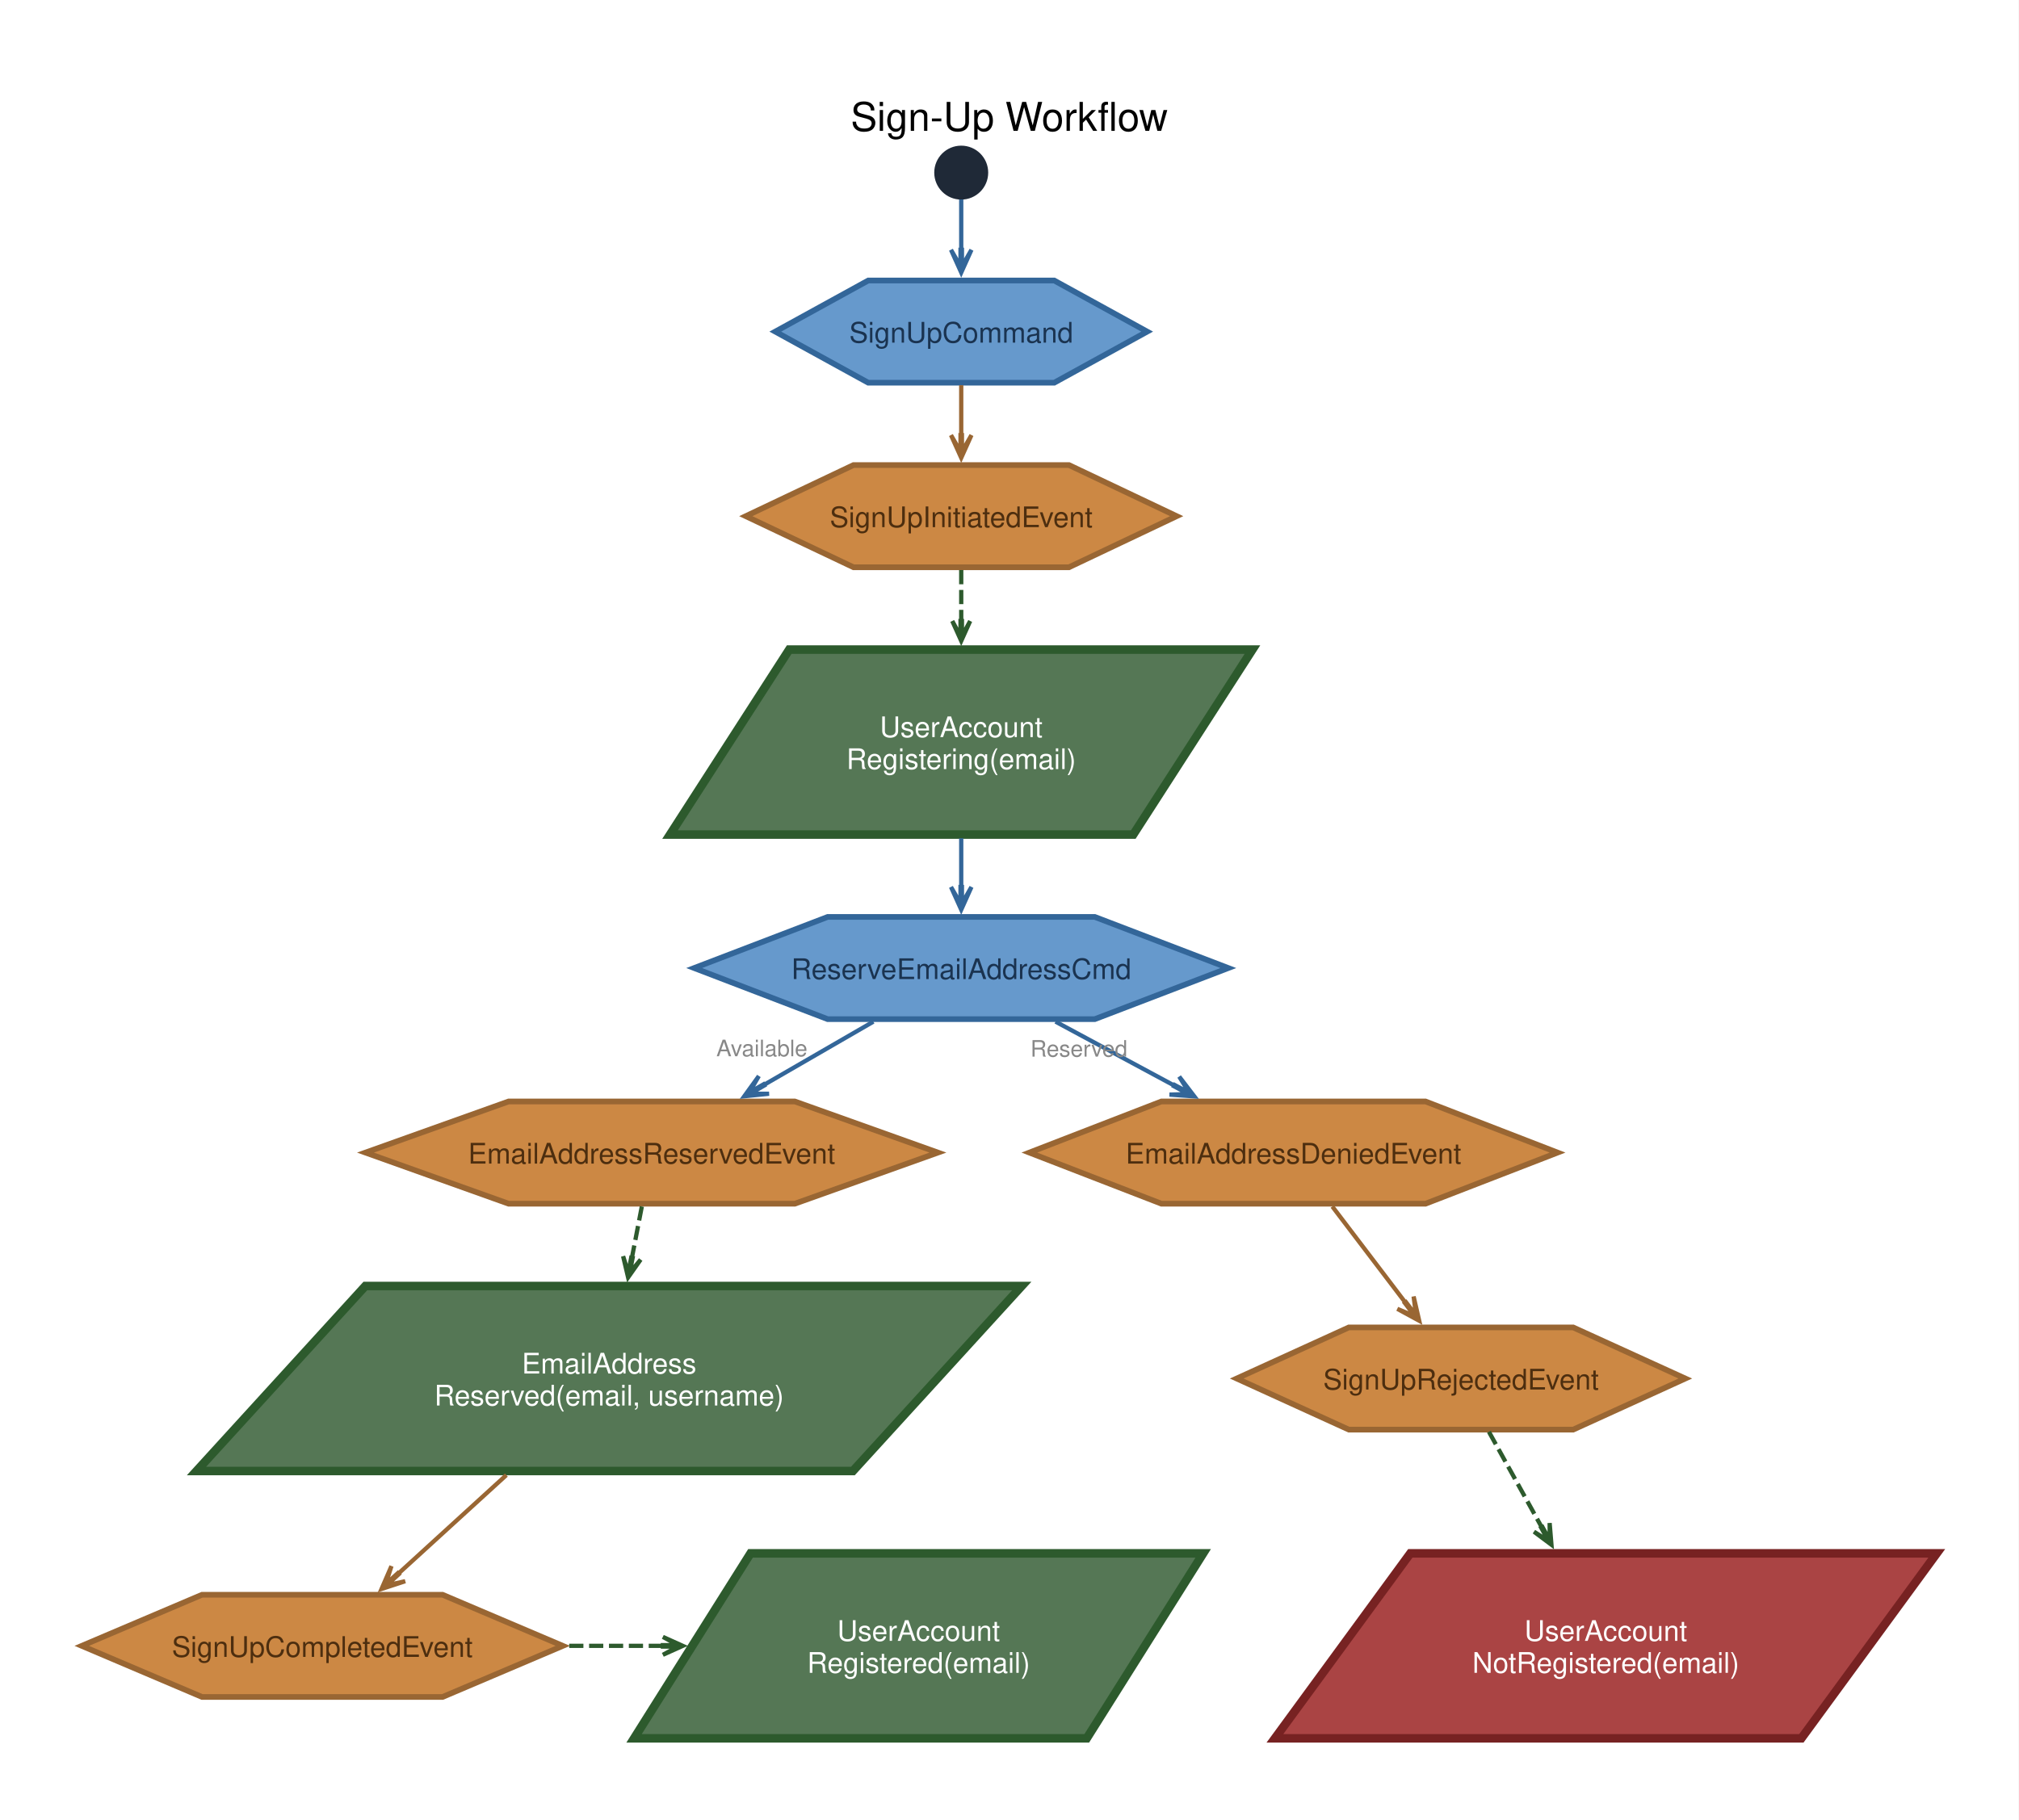
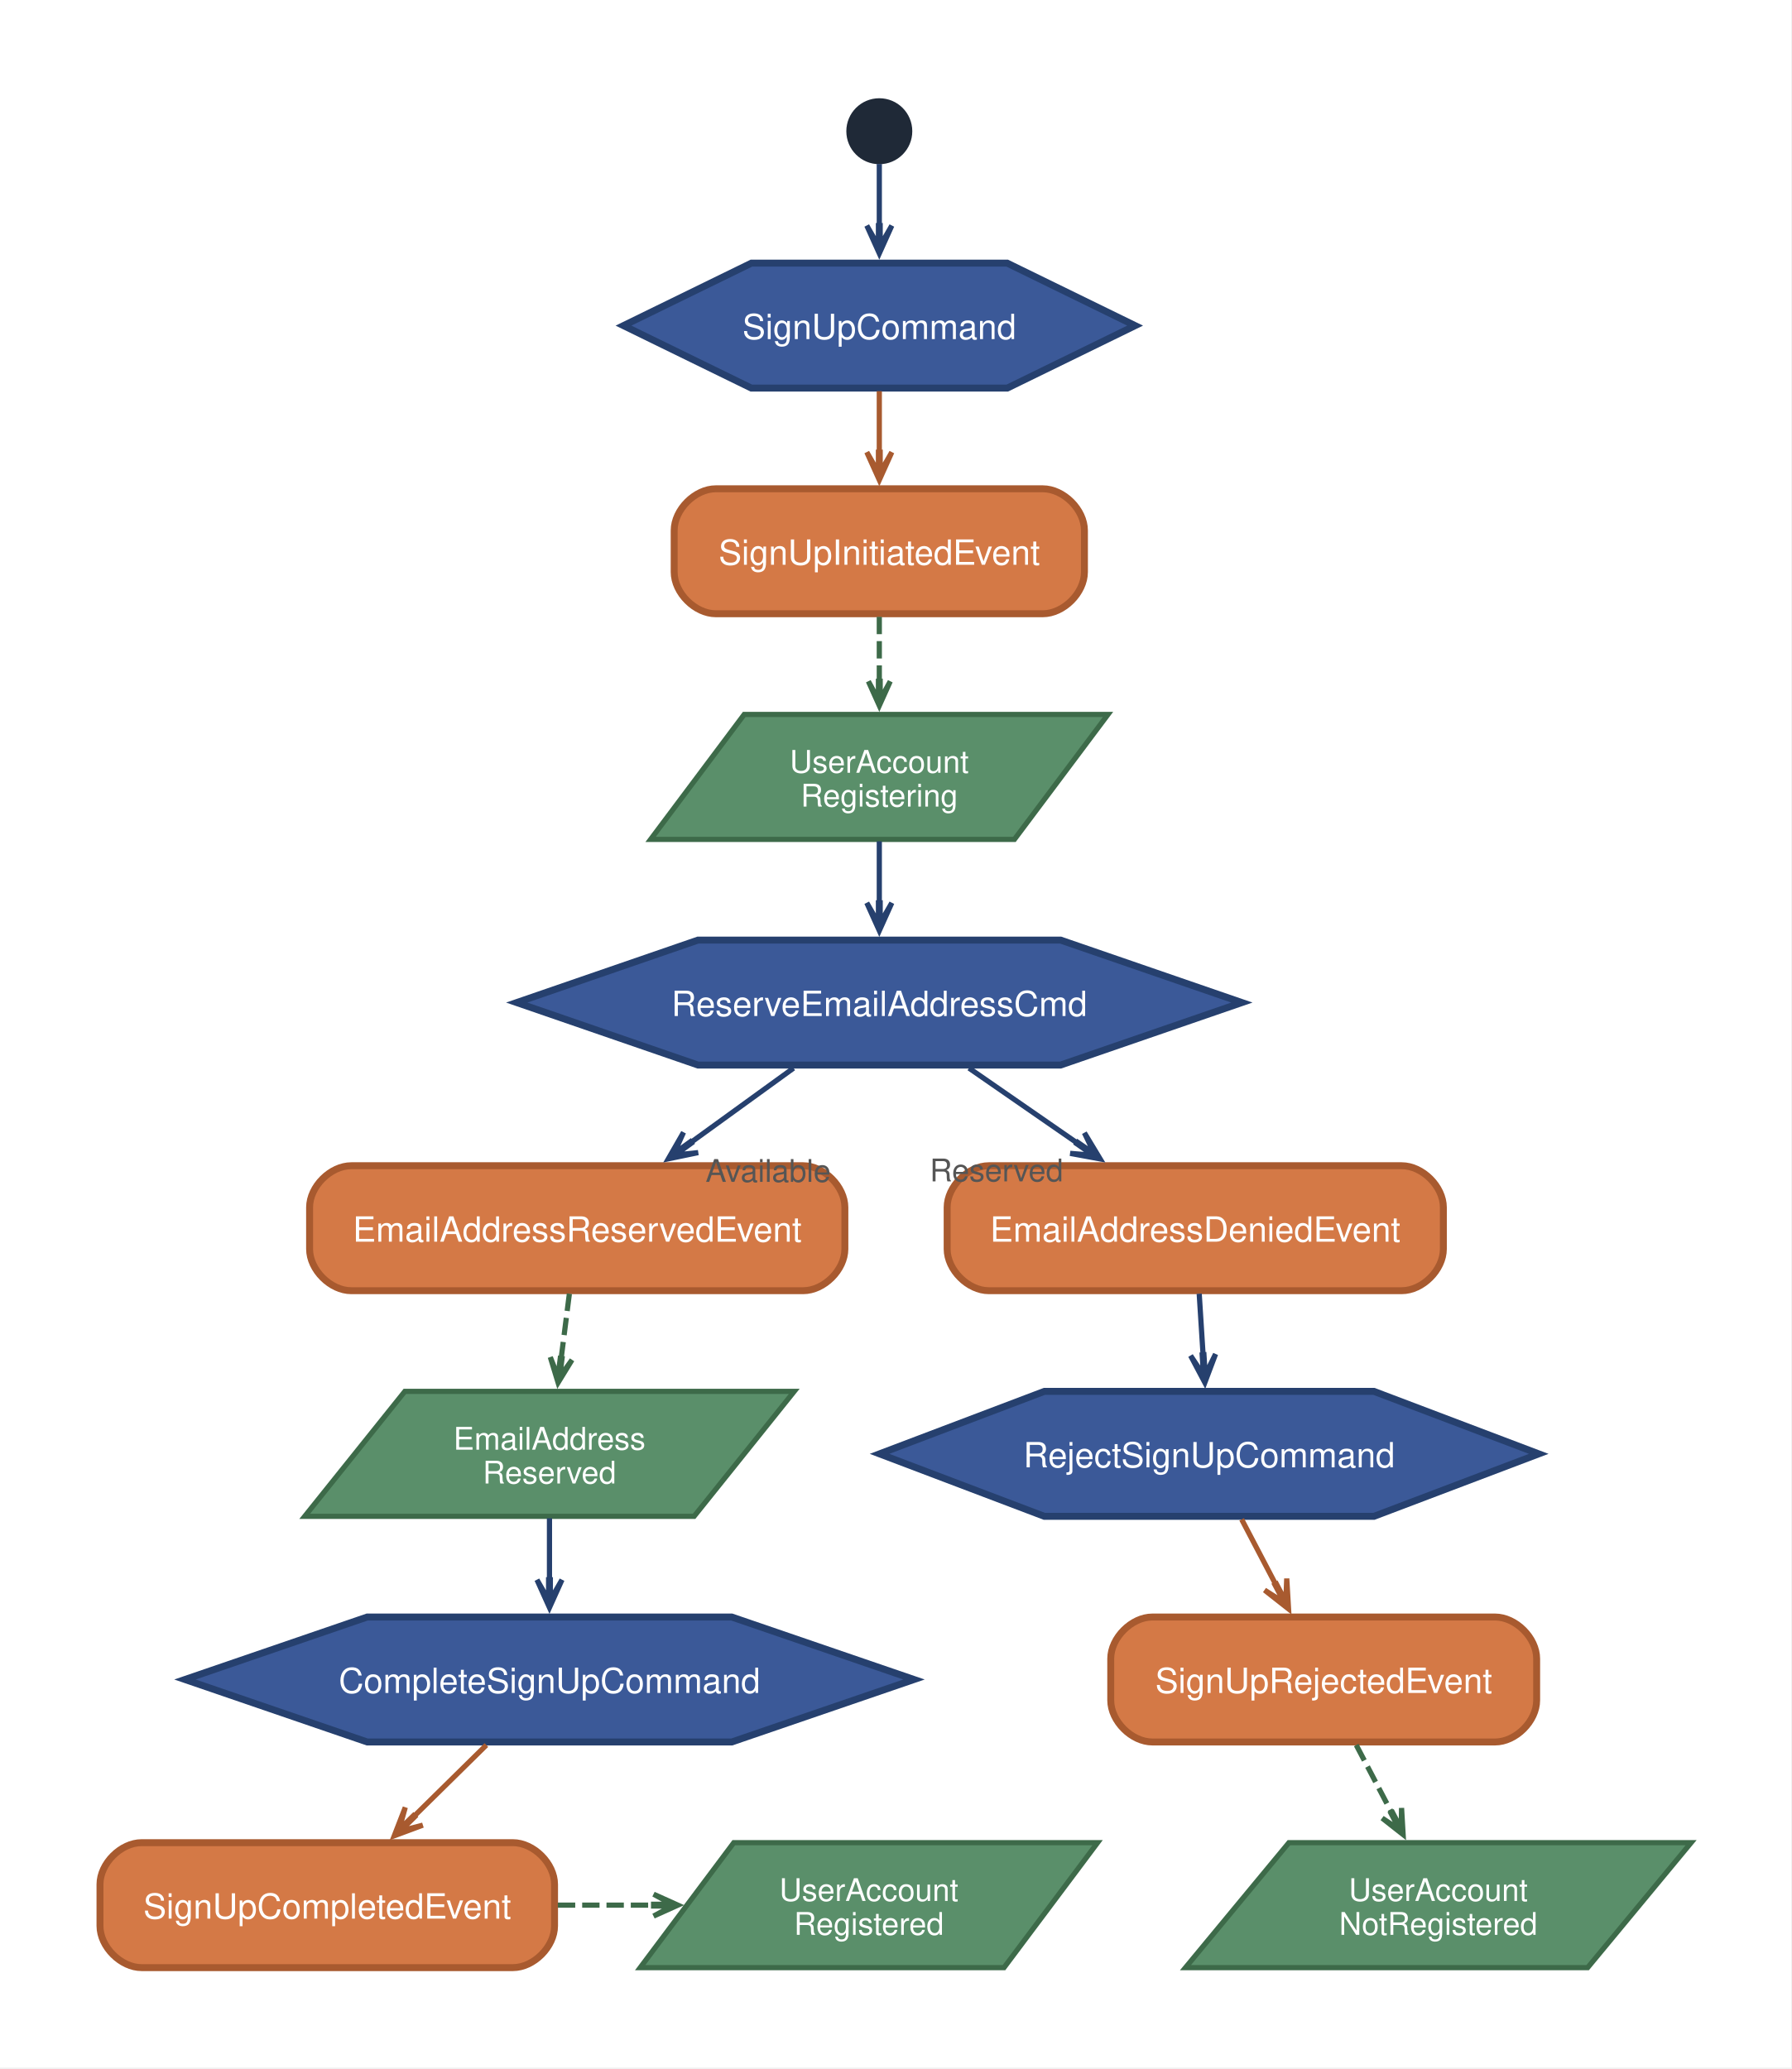
- <svg xmlns="http://www.w3.org/2000/svg" width="711pt" height="641pt" viewBox="0.00 0.00 711.00 641.00">
-   <g id="graph0" class="graph" transform="scale(1 1) rotate(0) translate(28.8 612.28)">
-     <polygon fill="white" stroke="none" points="-28.8,28.8 -28.8,-612.28 682.04,-612.28 682.04,28.8 -28.8,28.8" />
-     <text xml:space="preserve" text-anchor="middle" x="326.62" y="-566.18" font-family="Helvetica,sans-Serif" font-size="14.00">Sign-Up Workflow</text>
+ <svg xmlns="http://www.w3.org/2000/svg" width="516pt" height="596pt" viewBox="0.00 0.00 516.00 596.00">
+   <g id="graph0" class="graph" transform="scale(1 1) rotate(0) translate(28.8 566.8)">
+     <polygon fill="white" stroke="none" points="-28.8,28.8 -28.8,-566.8 487.08,-566.8 487.08,28.8 -28.8,28.8" />
    <g id="node1" class="node">
-       <ellipse fill="#1f2937" stroke="#1f2937" cx="309.7" cy="-551.48" rx="9" ry="9" />
+       <ellipse fill="#1f2937" stroke="#1f2937" cx="224.46" cy="-529" rx="9" ry="9" />
    </g>
    <g id="node2" class="node">
-       <polygon fill="#6699cc" stroke="#336699" stroke-width="2" points="375.18,-495.48 342.44,-513.48 276.96,-513.48 244.22,-495.48 276.96,-477.48 342.44,-477.48 375.18,-495.48" />
-       <text xml:space="preserve" text-anchor="middle" x="309.7" y="-491.6" font-family="Helvetica,sans-Serif" font-size="10.00" fill="#1a3350">SignUpCommand</text>
+       <polygon fill="#3b5998" stroke="#26406e" stroke-width="2" points="298.14,-473 261.3,-491 187.62,-491 150.78,-473 187.62,-455 261.3,-455 298.14,-473" />
+       <text xml:space="preserve" text-anchor="middle" x="224.46" y="-469.12" font-family="Helvetica,sans-Serif" font-size="10.00" fill="white">SignUpCommand</text>
    </g>
    <g id="edge1" class="edge">
-       <path fill="none" stroke="#336699" stroke-width="1.5" d="M309.7,-542.04C309.7,-537.1 309.7,-530.55 309.7,-523.96" />
-       <polygon fill="#336699" stroke="#336699" stroke-width="1.5" points="309.7,-516.29 313.3,-524.29 309.95,-518.46 309.95,-524.29 309.7,-524.29 309.45,-524.29 309.45,-518.46 306.1,-524.29 309.7,-516.29" />
+       <path fill="none" stroke="#26406e" stroke-width="1.5" d="M224.46,-519.56C224.46,-514.62 224.46,-508.07 224.46,-501.48" />
+       <polygon fill="#26406e" stroke="#26406e" stroke-width="1.5" points="224.46,-493.81 228.06,-501.81 224.71,-495.98 224.71,-501.81 224.46,-501.81 224.21,-501.81 224.21,-495.98 220.86,-501.81 224.46,-493.81" />
    </g>
    <g id="node3" class="node">
-       <polygon fill="#cc8844" stroke="#996633" stroke-width="2" points="385.57,-430.48 347.63,-448.48 271.77,-448.48 233.83,-430.48 271.77,-412.48 347.63,-412.48 385.57,-430.48" />
-       <text xml:space="preserve" text-anchor="middle" x="309.7" y="-426.6" font-family="Helvetica,sans-Serif" font-size="10.00" fill="#4d2e0f">SignUpInitiatedEvent</text>
+       <path fill="#d47946" stroke="#a85a2f" stroke-width="2" d="M271.54,-426C271.54,-426 177.38,-426 177.38,-426 171.38,-426 165.38,-420 165.38,-414 165.38,-414 165.38,-402 165.38,-402 165.38,-396 171.38,-390 177.38,-390 177.38,-390 271.54,-390 271.54,-390 277.54,-390 283.54,-396 283.54,-402 283.54,-402 283.54,-414 283.54,-414 283.54,-420 277.54,-426 271.54,-426" />
+       <text xml:space="preserve" text-anchor="middle" x="224.46" y="-404.12" font-family="Helvetica,sans-Serif" font-size="10.00" fill="white">SignUpInitiatedEvent</text>
    </g>
    <g id="edge2" class="edge">
-       <path fill="none" stroke="#996633" stroke-width="1.5" d="M309.7,-476.6C309.7,-471.1 309.7,-464.91 309.7,-458.92" />
-       <polygon fill="#996633" stroke="#996633" stroke-width="1.5" points="309.7,-451.02 313.3,-459.02 309.95,-453.19 309.95,-459.02 309.7,-459.02 309.45,-459.02 309.45,-453.19 306.1,-459.02 309.7,-451.02" />
+       <path fill="none" stroke="#a85a2f" stroke-width="1.5" d="M224.46,-454.12C224.46,-448.62 224.46,-442.43 224.46,-436.44" />
+       <polygon fill="#a85a2f" stroke="#a85a2f" stroke-width="1.5" points="224.46,-428.54 228.06,-436.54 224.71,-430.71 224.71,-436.54 224.46,-436.54 224.21,-436.54 224.21,-430.71 220.86,-436.54 224.46,-428.54" />
    </g>
    <g id="node4" class="node">
-       <polygon fill="#557755" stroke="#2d5a2d" stroke-width="3" points="412.25,-383.48 249.12,-383.48 207.15,-318.32 370.28,-318.32 412.25,-383.48" />
-       <text xml:space="preserve" text-anchor="middle" x="309.7" y="-352.65" font-family="Helvetica,sans-Serif" font-size="10.00" fill="white">UserAccount</text>
-       <text xml:space="preserve" text-anchor="middle" x="309.7" y="-341.4" font-family="Helvetica,sans-Serif" font-size="10.00" fill="white">Registering(email)</text>
+       <polygon fill="#5a8f6a" stroke="#3d6a49" stroke-width="1.5" points="290.33,-361 185.55,-361 158.59,-325 263.37,-325 290.33,-361" />
+       <text xml:space="preserve" text-anchor="middle" x="224.46" y="-344.2" font-family="Helvetica,sans-Serif" font-size="9.00" fill="white">UserAccount</text>
+       <text xml:space="preserve" text-anchor="middle" x="224.46" y="-334.45" font-family="Helvetica,sans-Serif" font-size="9.00" fill="white">Registering</text>
    </g>
    <g id="edge3" class="edge">
-       <path fill="none" stroke="#2d5a2d" stroke-width="1.5" stroke-dasharray="5,2" d="M309.7,-411.49C309.7,-406.01 309.7,-399.75 309.7,-393.39" />
-       <polygon fill="#2d5a2d" stroke="#2d5a2d" stroke-width="1.5" points="309.7,-386.54 312.85,-393.54 309.95,-388.22 309.95,-393.54 309.7,-393.54 309.45,-393.54 309.45,-388.22 306.55,-393.54 309.7,-386.54" />
+       <path fill="none" stroke="#3d6a49" stroke-width="1.5" stroke-dasharray="5,2" d="M224.46,-389.12C224.46,-383.21 224.46,-376.52 224.46,-370.13" />
+       <polygon fill="#3d6a49" stroke="#3d6a49" stroke-width="1.5" points="224.46,-363.54 227.61,-370.54 224.71,-365.21 224.71,-370.54 224.46,-370.54 224.21,-370.54 224.21,-365.21 221.31,-370.54 224.46,-363.54" />
    </g>
    <g id="node5" class="node">
-       <polygon fill="#6699cc" stroke="#336699" stroke-width="2" points="403.75,-271.32 356.73,-289.32 262.67,-289.32 215.65,-271.32 262.67,-253.32 356.73,-253.32 403.75,-271.32" />
-       <text xml:space="preserve" text-anchor="middle" x="309.7" y="-267.44" font-family="Helvetica,sans-Serif" font-size="10.00" fill="#1a3350">ReserveEmailAddressCmd</text>
+       <polygon fill="#3b5998" stroke="#26406e" stroke-width="2" points="328.89,-278 276.67,-296 172.25,-296 120.03,-278 172.25,-260 276.67,-260 328.89,-278" />
+       <text xml:space="preserve" text-anchor="middle" x="224.46" y="-274.12" font-family="Helvetica,sans-Serif" font-size="10.00" fill="white">ReserveEmailAddressCmd</text>
    </g>
    <g id="edge4" class="edge">
-       <path fill="none" stroke="#336699" stroke-width="1.5" d="M309.7,-317C309.7,-311.22 309.7,-305.26 309.7,-299.65" />
-       <polygon fill="#336699" stroke="#336699" stroke-width="1.5" points="309.7,-291.87 313.3,-299.87 309.95,-294.05 309.95,-299.87 309.7,-299.87 309.45,-299.87 309.45,-294.05 306.1,-299.87 309.7,-291.87" />
+       <path fill="none" stroke="#26406e" stroke-width="1.5" d="M224.46,-324.45C224.46,-318.95 224.46,-312.73 224.46,-306.7" />
+       <polygon fill="#26406e" stroke="#26406e" stroke-width="1.5" points="224.46,-298.72 228.06,-306.72 224.71,-300.89 224.71,-306.72 224.46,-306.72 224.21,-306.72 224.21,-300.89 220.86,-306.72 224.46,-298.72" />
    </g>
    <g id="node6" class="node">
-       <polygon fill="#cc8844" stroke="#996633" stroke-width="2" points="301.5,-206.32 251.1,-224.32 150.3,-224.32 99.9,-206.32 150.3,-188.32 251.1,-188.32 301.5,-206.32" />
-       <text xml:space="preserve" text-anchor="middle" x="200.7" y="-202.44" font-family="Helvetica,sans-Serif" font-size="10.00" fill="#4d2e0f">EmailAddressReservedEvent</text>
+       <path fill="#d47946" stroke="#a85a2f" stroke-width="2" d="M202.54,-231C202.54,-231 72.38,-231 72.38,-231 66.38,-231 60.37,-225 60.37,-219 60.37,-219 60.37,-207 60.37,-207 60.37,-201 66.37,-195 72.37,-195 72.37,-195 202.54,-195 202.54,-195 208.54,-195 214.54,-201 214.54,-207 214.54,-207 214.54,-219 214.54,-219 214.54,-225 208.54,-231 202.54,-231" />
+       <text xml:space="preserve" text-anchor="middle" x="137.46" y="-209.12" font-family="Helvetica,sans-Serif" font-size="10.00" fill="white">EmailAddressReservedEvent</text>
    </g>
    <g id="edge5" class="edge">
-       <path fill="none" stroke="#336699" stroke-width="1.5" d="M278.76,-252.44C266.67,-245.45 252.68,-237.36 239.91,-229.98" />
-       <polygon fill="#336699" stroke="#336699" stroke-width="1.5" points="233.3,-226.16 242.03,-227.05 235.31,-227.03 240.35,-229.95 240.23,-230.17 240.1,-230.38 235.06,-227.47 238.43,-233.28 233.3,-226.16" />
-       <text xml:space="preserve" text-anchor="middle" x="239.5" y="-240.25" font-family="Helvetica,sans-Serif" font-size="8.00" fill="#888888">Available</text>
+       <path fill="none" stroke="#26406e" stroke-width="1.5" d="M199.76,-259.12C190.49,-252.4 179.8,-244.66 169.92,-237.51" />
+       <polygon fill="#26406e" stroke="#26406e" stroke-width="1.5" points="163.7,-233 172.29,-234.78 165.61,-234.07 170.33,-237.49 170.18,-237.69 170.03,-237.9 165.31,-234.48 168.07,-240.61 163.7,-233" />
+       <text xml:space="preserve" text-anchor="middle" x="192.46" y="-226.34" font-family="Helvetica,sans-Serif" font-size="9.00" fill="#555555">Available</text>
+     </g>
+     <g id="node11" class="node">
+       <path fill="#d47946" stroke="#a85a2f" stroke-width="2" d="M374.92,-231C374.92,-231 256,-231 256,-231 250,-231 244,-225 244,-219 244,-219 244,-207 244,-207 244,-201 250,-195 256,-195 256,-195 374.92,-195 374.92,-195 380.92,-195 386.92,-201 386.92,-207 386.92,-207 386.92,-219 386.92,-219 386.92,-225 380.92,-231 374.92,-231" />
+       <text xml:space="preserve" text-anchor="middle" x="315.46" y="-209.12" font-family="Helvetica,sans-Serif" font-size="10.00" fill="white">EmailAddressDeniedEvent</text>
+     </g>
+     <g id="edge10" class="edge">
+       <path fill="none" stroke="#26406e" stroke-width="1.5" d="M250.29,-259.12C260,-252.4 271.18,-244.66 281.5,-237.51" />
+       <polygon fill="#26406e" stroke="#26406e" stroke-width="1.5" points="288.06,-232.97 283.53,-240.48 286.42,-234.41 281.62,-237.73 281.48,-237.52 281.34,-237.32 286.13,-234 279.43,-234.56 288.06,-232.97" />
+       <text xml:space="preserve" text-anchor="middle" x="258.21" y="-226.5" font-family="Helvetica,sans-Serif" font-size="9.00" fill="#555555">Reserved</text>
+     </g>
+     <g id="node7" class="node">
+       <polygon fill="#5a8f6a" stroke="#3d6a49" stroke-width="1.5" points="199.96,-166 87.81,-166 58.96,-130 171.11,-130 199.96,-166" />
+       <text xml:space="preserve" text-anchor="middle" x="129.46" y="-149.2" font-family="Helvetica,sans-Serif" font-size="9.00" fill="white">EmailAddress</text>
+       <text xml:space="preserve" text-anchor="middle" x="129.46" y="-139.45" font-family="Helvetica,sans-Serif" font-size="9.00" fill="white">Reserved</text>
+     </g>
+     <g id="edge6" class="edge">
+       <path fill="none" stroke="#3d6a49" stroke-width="1.5" stroke-dasharray="5,2" d="M135.19,-194.12C134.44,-188.21 133.59,-181.52 132.78,-175.13" />
+       <polygon fill="#3d6a49" stroke="#3d6a49" stroke-width="1.5" points="131.94,-168.52 135.95,-175.07 132.4,-170.15 133.07,-175.44 132.82,-175.47 132.57,-175.5 131.9,-170.22 129.7,-175.87 131.94,-168.52" />
+     </g>
+     <g id="node8" class="node">
+       <polygon fill="#3b5998" stroke="#26406e" stroke-width="2" points="234.45,-83 181.95,-101 76.97,-101 24.47,-83 76.97,-65 181.95,-65 234.45,-83" />
+       <text xml:space="preserve" text-anchor="middle" x="129.46" y="-79.12" font-family="Helvetica,sans-Serif" font-size="10.00" fill="white">CompleteSignUpCommand</text>
+     </g>
+     <g id="edge7" class="edge">
+       <path fill="none" stroke="#26406e" stroke-width="1.5" d="M129.46,-129.45C129.46,-123.95 129.46,-117.73 129.46,-111.7" />
+       <polygon fill="#26406e" stroke="#26406e" stroke-width="1.5" points="129.46,-103.72 133.06,-111.72 129.71,-105.89 129.71,-111.72 129.46,-111.72 129.21,-111.72 129.21,-105.89 125.86,-111.72 129.46,-103.72" />
+     </g>
+     <g id="node9" class="node">
+       <path fill="#d47946" stroke="#a85a2f" stroke-width="2" d="M118.92,-36C118.92,-36 12,-36 12,-36 6,-36 0,-30 0,-24 0,-24 0,-12 0,-12 0,-6 6,0 12,0 12,0 118.92,0 118.92,0 124.92,0 130.92,-6 130.92,-12 130.92,-12 130.92,-24 130.92,-24 130.92,-30 124.92,-36 118.92,-36" />
+       <text xml:space="preserve" text-anchor="middle" x="65.46" y="-14.12" font-family="Helvetica,sans-Serif" font-size="10.00" fill="white">SignUpCompletedEvent</text>
+     </g>
+     <g id="edge8" class="edge">
+       <path fill="none" stroke="#a85a2f" stroke-width="1.5" d="M111.29,-64.12C104.75,-57.68 97.25,-50.3 90.25,-43.4" />
+       <polygon fill="#a85a2f" stroke="#a85a2f" stroke-width="1.5" points="84.76,-37.99 92.98,-41.04 86.48,-39.34 90.63,-43.43 90.46,-43.61 90.28,-43.78 86.13,-39.7 87.93,-46.17 84.76,-37.99" />
    </g>
    <g id="node10" class="node">
-       <polygon fill="#cc8844" stroke="#996633" stroke-width="2" points="519.71,-206.32 473.21,-224.32 380.19,-224.32 333.69,-206.32 380.19,-188.32 473.21,-188.32 519.71,-206.32" />
-       <text xml:space="preserve" text-anchor="middle" x="426.7" y="-202.44" font-family="Helvetica,sans-Serif" font-size="10.00" fill="#4d2e0f">EmailAddressDeniedEvent</text>
+       <polygon fill="#5a8f6a" stroke="#3d6a49" stroke-width="1.5" points="287.33,-36 182.55,-36 155.59,0 260.37,0 287.33,-36" />
+       <text xml:space="preserve" text-anchor="middle" x="221.46" y="-19.2" font-family="Helvetica,sans-Serif" font-size="9.00" fill="white">UserAccount</text>
+       <text xml:space="preserve" text-anchor="middle" x="221.46" y="-9.45" font-family="Helvetica,sans-Serif" font-size="9.00" fill="white">Registered</text>
    </g>
    <g id="edge9" class="edge">
-       <path fill="none" stroke="#336699" stroke-width="1.5" d="M342.91,-252.44C356.01,-245.39 371.19,-237.21 385.01,-229.77" />
-       <polygon fill="#336699" stroke="#336699" stroke-width="1.5" points="391.79,-226.12 386.46,-233.08 390,-227.37 384.87,-230.13 384.75,-229.91 384.63,-229.69 389.76,-226.93 383.04,-226.74 391.79,-226.12" />
-       <text xml:space="preserve" text-anchor="middle" x="351.15" y="-240.11" font-family="Helvetica,sans-Serif" font-size="8.00" fill="#888888">Reserved</text>
-     </g>
-     <g id="node7" class="node">
-       <polygon fill="#557755" stroke="#2d5a2d" stroke-width="3" points="331.01,-159.32 99.85,-159.32 40.39,-94.16 271.55,-94.16 331.01,-159.32" />
-       <text xml:space="preserve" text-anchor="middle" x="185.7" y="-128.49" font-family="Helvetica,sans-Serif" font-size="10.00" fill="white">EmailAddress</text>
-       <text xml:space="preserve" text-anchor="middle" x="185.7" y="-117.24" font-family="Helvetica,sans-Serif" font-size="10.00" fill="white">Reserved(email, username)</text>
-     </g>
-     <g id="edge6" class="edge">
-       <path fill="none" stroke="#2d5a2d" stroke-width="1.5" stroke-dasharray="5,2" d="M197.22,-187.33C196.14,-181.72 194.9,-175.3 193.64,-168.79" />
-       <polygon fill="#2d5a2d" stroke="#2d5a2d" stroke-width="1.5" points="192.39,-162.35 196.81,-168.63 192.95,-163.95 193.97,-169.18 193.72,-169.22 193.48,-169.27 192.46,-164.04 190.63,-169.82 192.39,-162.35" />
-     </g>
-     <g id="node8" class="node">
-       <polygon fill="#cc8844" stroke="#996633" stroke-width="2" points="169.4,-32.58 127.05,-50.58 42.35,-50.58 0,-32.58 42.35,-14.58 127.05,-14.58 169.4,-32.58" />
-       <text xml:space="preserve" text-anchor="middle" x="84.7" y="-28.7" font-family="Helvetica,sans-Serif" font-size="10.00" fill="#4d2e0f">SignUpCompletedEvent</text>
-     </g>
-     <g id="edge7" class="edge">
-       <path fill="none" stroke="#996633" stroke-width="1.5" d="M149.52,-92.73C136.87,-81.18 122.9,-68.44 111.18,-57.75" />
-       <polygon fill="#996633" stroke="#996633" stroke-width="1.5" points="105.56,-52.62 113.9,-55.35 107.34,-53.9 111.64,-57.82 111.47,-58.01 111.3,-58.19 107,-54.27 109.05,-60.67 105.56,-52.62" />
-     </g>
-     <g id="node9" class="node">
-       <polygon fill="#557755" stroke="#2d5a2d" stroke-width="3" points="394.91,-65.16 235.5,-65.16 194.49,0 353.9,0 394.91,-65.16" />
-       <text xml:space="preserve" text-anchor="middle" x="294.7" y="-34.33" font-family="Helvetica,sans-Serif" font-size="10.00" fill="white">UserAccount</text>
-       <text xml:space="preserve" text-anchor="middle" x="294.7" y="-23.08" font-family="Helvetica,sans-Serif" font-size="10.00" fill="white">Registered(email)</text>
-     </g>
-     <g id="edge8" class="edge">
-       <path fill="none" stroke="#2d5a2d" stroke-width="1.5" stroke-dasharray="5,2" d="M171.65,-32.58C182.65,-32.58 193.65,-32.58 204.65,-32.58" />
-       <polygon fill="#2d5a2d" stroke="#2d5a2d" stroke-width="1.5" points="211.64,-32.58 204.64,-35.73 209.97,-32.83 204.64,-32.83 204.64,-32.58 204.64,-32.33 209.97,-32.33 204.64,-29.43 211.64,-32.58" />
-     </g>
-     <g id="node11" class="node">
-       <polygon fill="#cc8844" stroke="#996633" stroke-width="2" points="564.69,-126.74 525.19,-144.74 446.21,-144.74 406.71,-126.74 446.21,-108.74 525.19,-108.74 564.69,-126.74" />
-       <text xml:space="preserve" text-anchor="middle" x="485.7" y="-122.87" font-family="Helvetica,sans-Serif" font-size="10.00" fill="#4d2e0f">SignUpRejectedEvent</text>
-     </g>
-     <g id="edge10" class="edge">
-       <path fill="none" stroke="#996633" stroke-width="1.5" d="M440.38,-187.33C448.05,-177.24 457.75,-164.49 466.2,-153.38" />
-       <polygon fill="#996633" stroke="#996633" stroke-width="1.5" points="470.98,-147.09 469.01,-155.64 469.87,-148.97 466.34,-153.61 466.14,-153.46 465.94,-153.31 469.47,-148.67 463.28,-151.28 470.98,-147.09" />
+       <path fill="none" stroke="#3d6a49" stroke-width="1.5" stroke-dasharray="5,2" d="M131.88,-18C141.07,-18 150.27,-18 159.46,-18" />
+       <polygon fill="#3d6a49" stroke="#3d6a49" stroke-width="1.5" points="166.45,-18 159.45,-21.15 164.77,-18.25 159.45,-18.25 159.45,-18 159.45,-17.75 164.77,-17.75 159.45,-14.85 166.45,-18" />
    </g>
    <g id="node12" class="node">
-       <polygon fill="#aa4444" stroke="#772222" stroke-width="3" points="653.24,-65.16 467.85,-65.16 420.16,0 605.55,0 653.24,-65.16" />
-       <text xml:space="preserve" text-anchor="middle" x="536.7" y="-34.33" font-family="Helvetica,sans-Serif" font-size="10.00" fill="white">UserAccount</text>
-       <text xml:space="preserve" text-anchor="middle" x="536.7" y="-23.08" font-family="Helvetica,sans-Serif" font-size="10.00" fill="white">NotRegistered(email)</text>
+       <polygon fill="#3b5998" stroke="#26406e" stroke-width="2" points="414.39,-148 366.92,-166 272,-166 224.53,-148 272,-130 366.92,-130 414.39,-148" />
+       <text xml:space="preserve" text-anchor="middle" x="319.46" y="-144.12" font-family="Helvetica,sans-Serif" font-size="10.00" fill="white">RejectSignUpCommand</text>
    </g>
    <g id="edge11" class="edge">
-       <path fill="none" stroke="#2d5a2d" stroke-width="1.5" stroke-dasharray="5,2" d="M495.53,-107.97C500.85,-98.36 507.66,-86.07 514.19,-74.25" />
-       <polygon fill="#2d5a2d" stroke="#2d5a2d" stroke-width="1.5" points="517.55,-68.19 516.91,-75.84 516.96,-69.77 514.38,-74.44 514.16,-74.32 513.94,-74.19 516.52,-69.53 511.4,-72.79 517.55,-68.19" />
+       <path fill="none" stroke="#26406e" stroke-width="1.5" d="M316.6,-194.12C316.94,-188.62 317.34,-182.43 317.72,-176.44" />
+       <polygon fill="#26406e" stroke="#26406e" stroke-width="1.5" points="318.22,-168.54 321.31,-176.75 318.33,-170.72 317.96,-176.54 317.71,-176.52 317.46,-176.5 317.83,-170.69 314.12,-176.29 318.22,-168.54" />
+     </g>
+     <g id="node13" class="node">
+       <path fill="#d47946" stroke="#a85a2f" stroke-width="2" d="M401.79,-101C401.79,-101 303.12,-101 303.12,-101 297.12,-101 291.12,-95 291.12,-89 291.12,-89 291.12,-77 291.12,-77 291.12,-71 297.12,-65 303.12,-65 303.12,-65 401.79,-65 401.79,-65 407.79,-65 413.79,-71 413.79,-77 413.79,-77 413.79,-89 413.79,-89 413.79,-95 407.79,-101 401.79,-101" />
+       <text xml:space="preserve" text-anchor="middle" x="352.46" y="-79.12" font-family="Helvetica,sans-Serif" font-size="10.00" fill="white">SignUpRejectedEvent</text>
+     </g>
+     <g id="edge12" class="edge">
+       <path fill="none" stroke="#a85a2f" stroke-width="1.5" d="M328.83,-129.12C331.92,-123.21 335.43,-116.52 338.77,-110.13" />
+       <polygon fill="#a85a2f" stroke="#a85a2f" stroke-width="1.5" points="342.33,-103.33 341.81,-112.09 341.55,-105.37 338.84,-110.53 338.62,-110.42 338.4,-110.3 341.11,-105.14 335.43,-108.75 342.33,-103.33" />
+     </g>
+     <g id="node14" class="node">
+       <polygon fill="#5a8f6a" stroke="#3d6a49" stroke-width="1.5" points="458.28,-36 342.44,-36 312.64,0 428.48,0 458.28,-36" />
+       <text xml:space="preserve" text-anchor="middle" x="385.46" y="-19.2" font-family="Helvetica,sans-Serif" font-size="9.00" fill="white">UserAccount</text>
+       <text xml:space="preserve" text-anchor="middle" x="385.46" y="-9.45" font-family="Helvetica,sans-Serif" font-size="9.00" fill="white">NotRegistered</text>
+     </g>
+     <g id="edge13" class="edge">
+       <path fill="none" stroke="#3d6a49" stroke-width="1.5" stroke-dasharray="5,2" d="M361.83,-64.12C365.06,-57.94 368.74,-50.91 372.23,-44.26" />
+       <polygon fill="#3d6a49" stroke="#3d6a49" stroke-width="1.5" points="375.33,-38.33 374.88,-45.99 374.78,-39.93 372.31,-44.65 372.09,-44.53 371.86,-44.42 374.34,-39.7 369.3,-43.07 375.33,-38.33" />
    </g>
  </g>
</svg>
